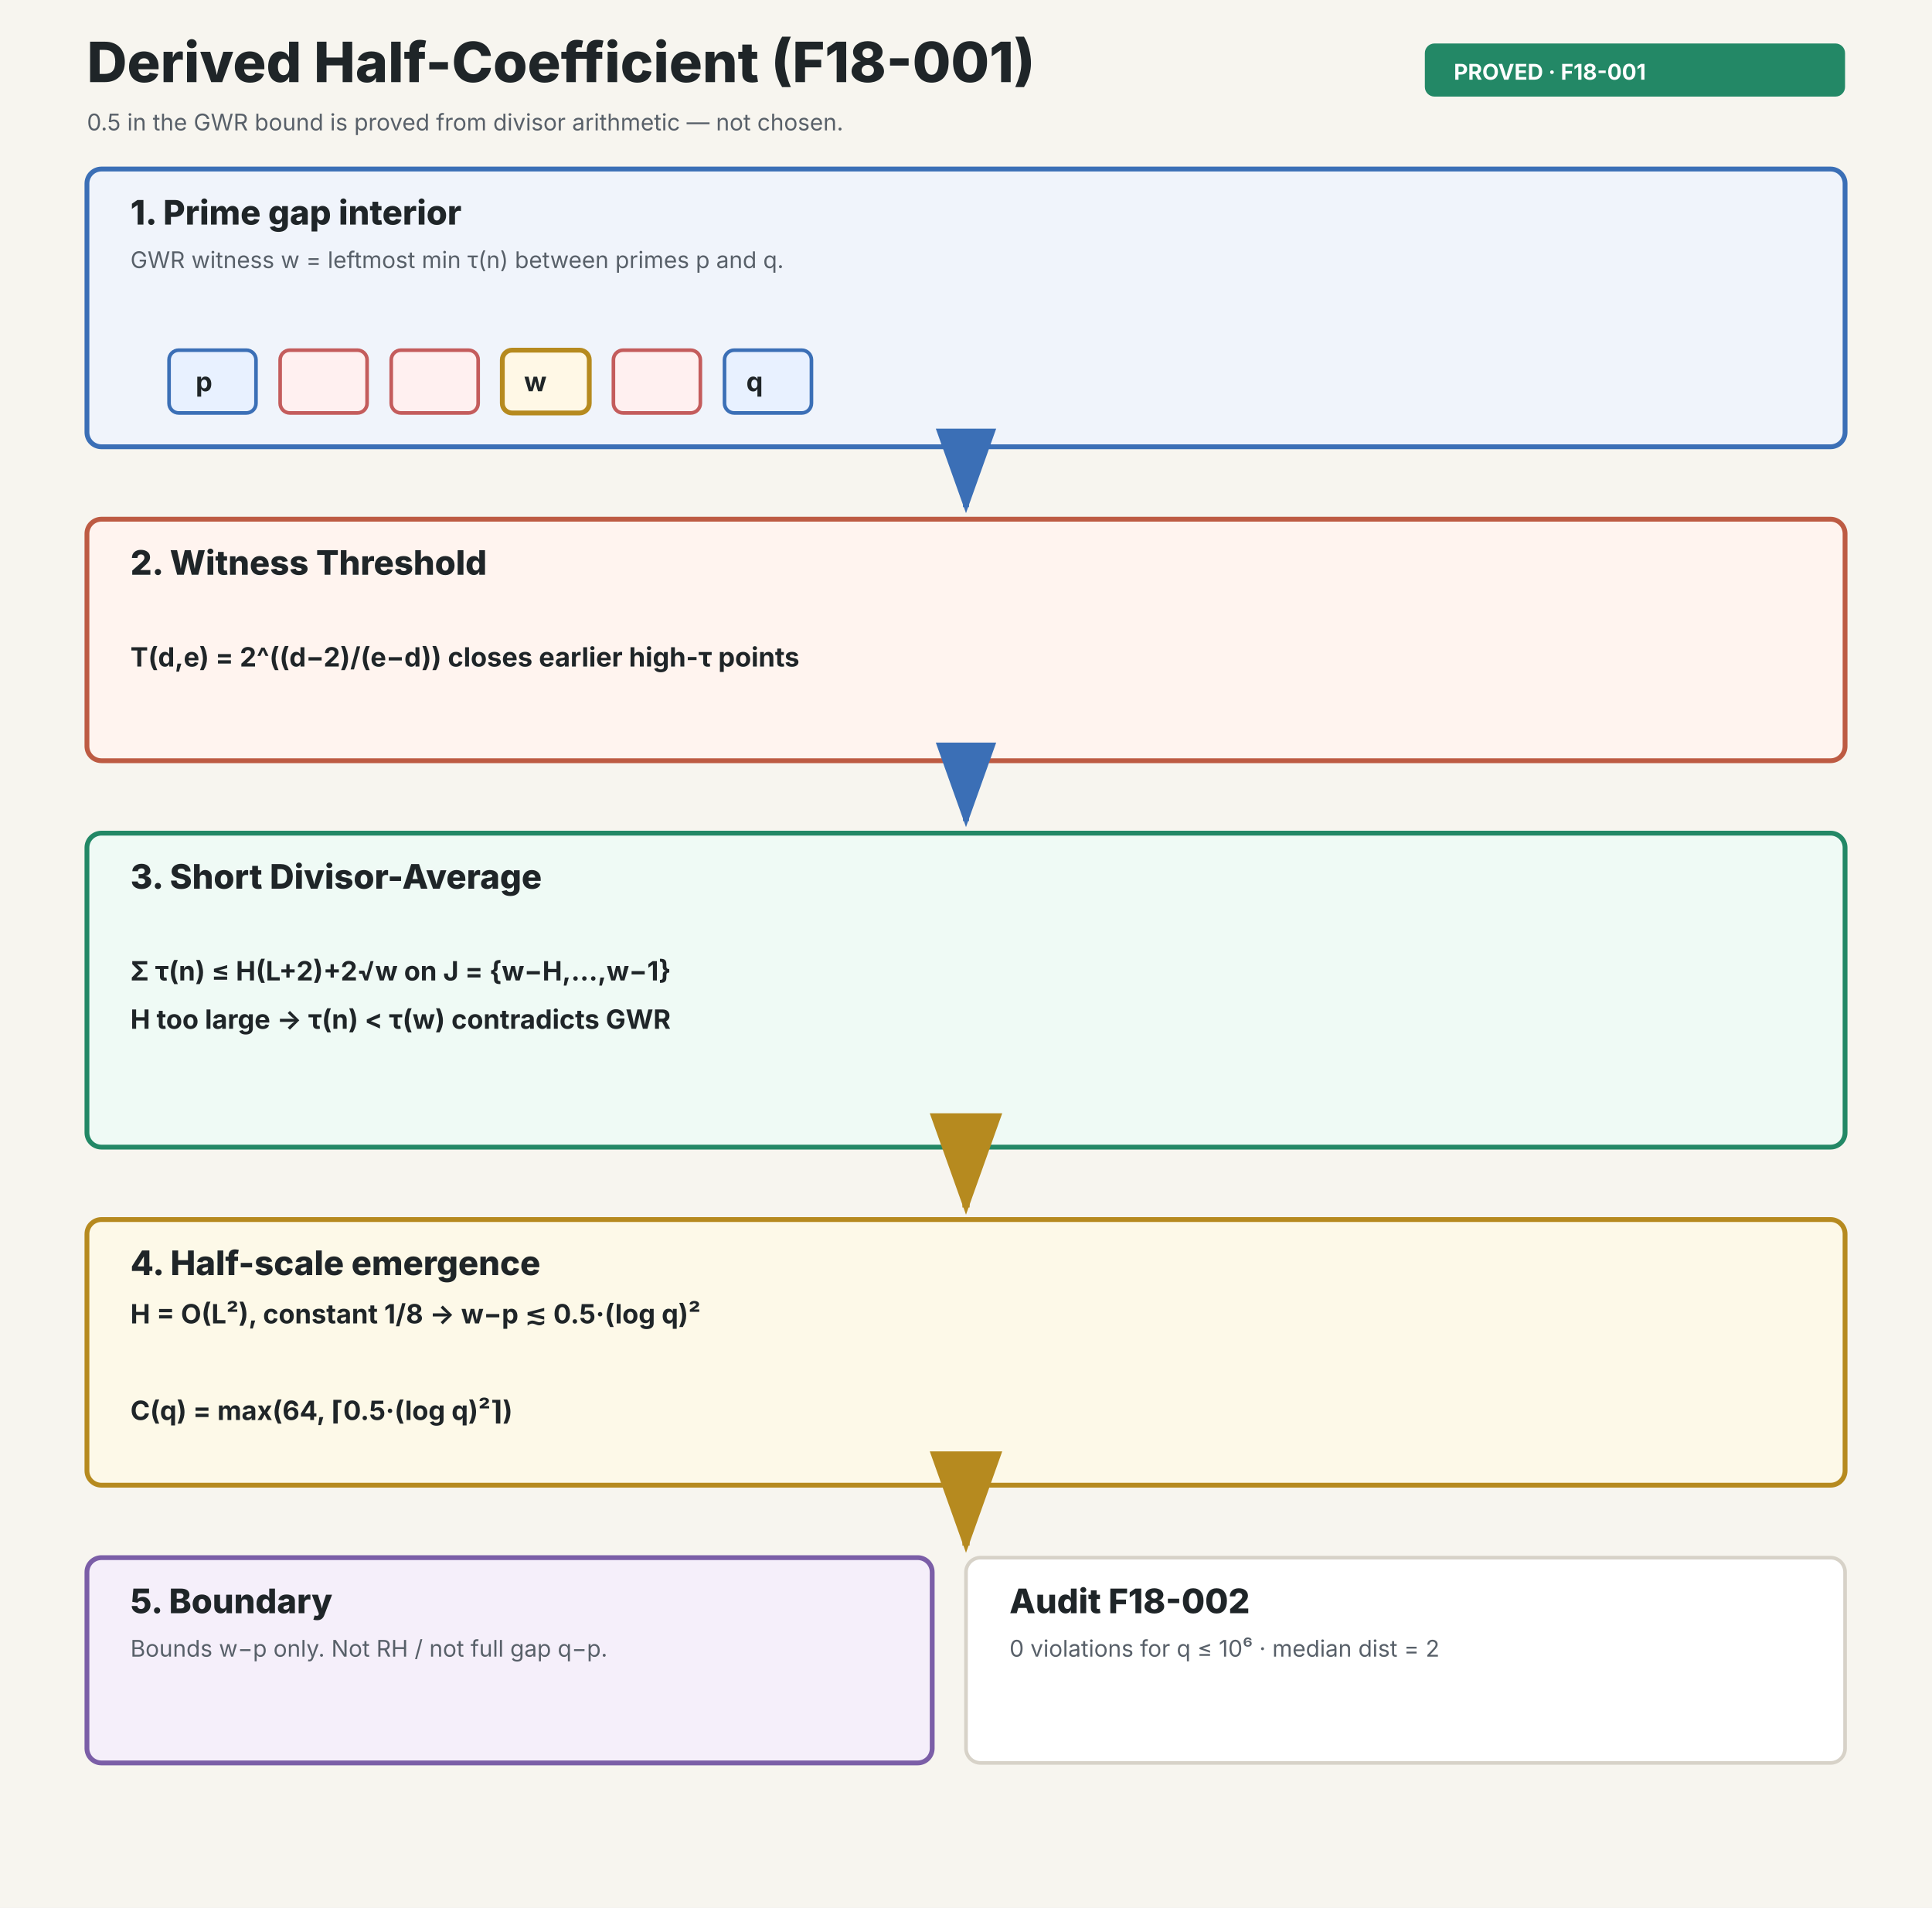
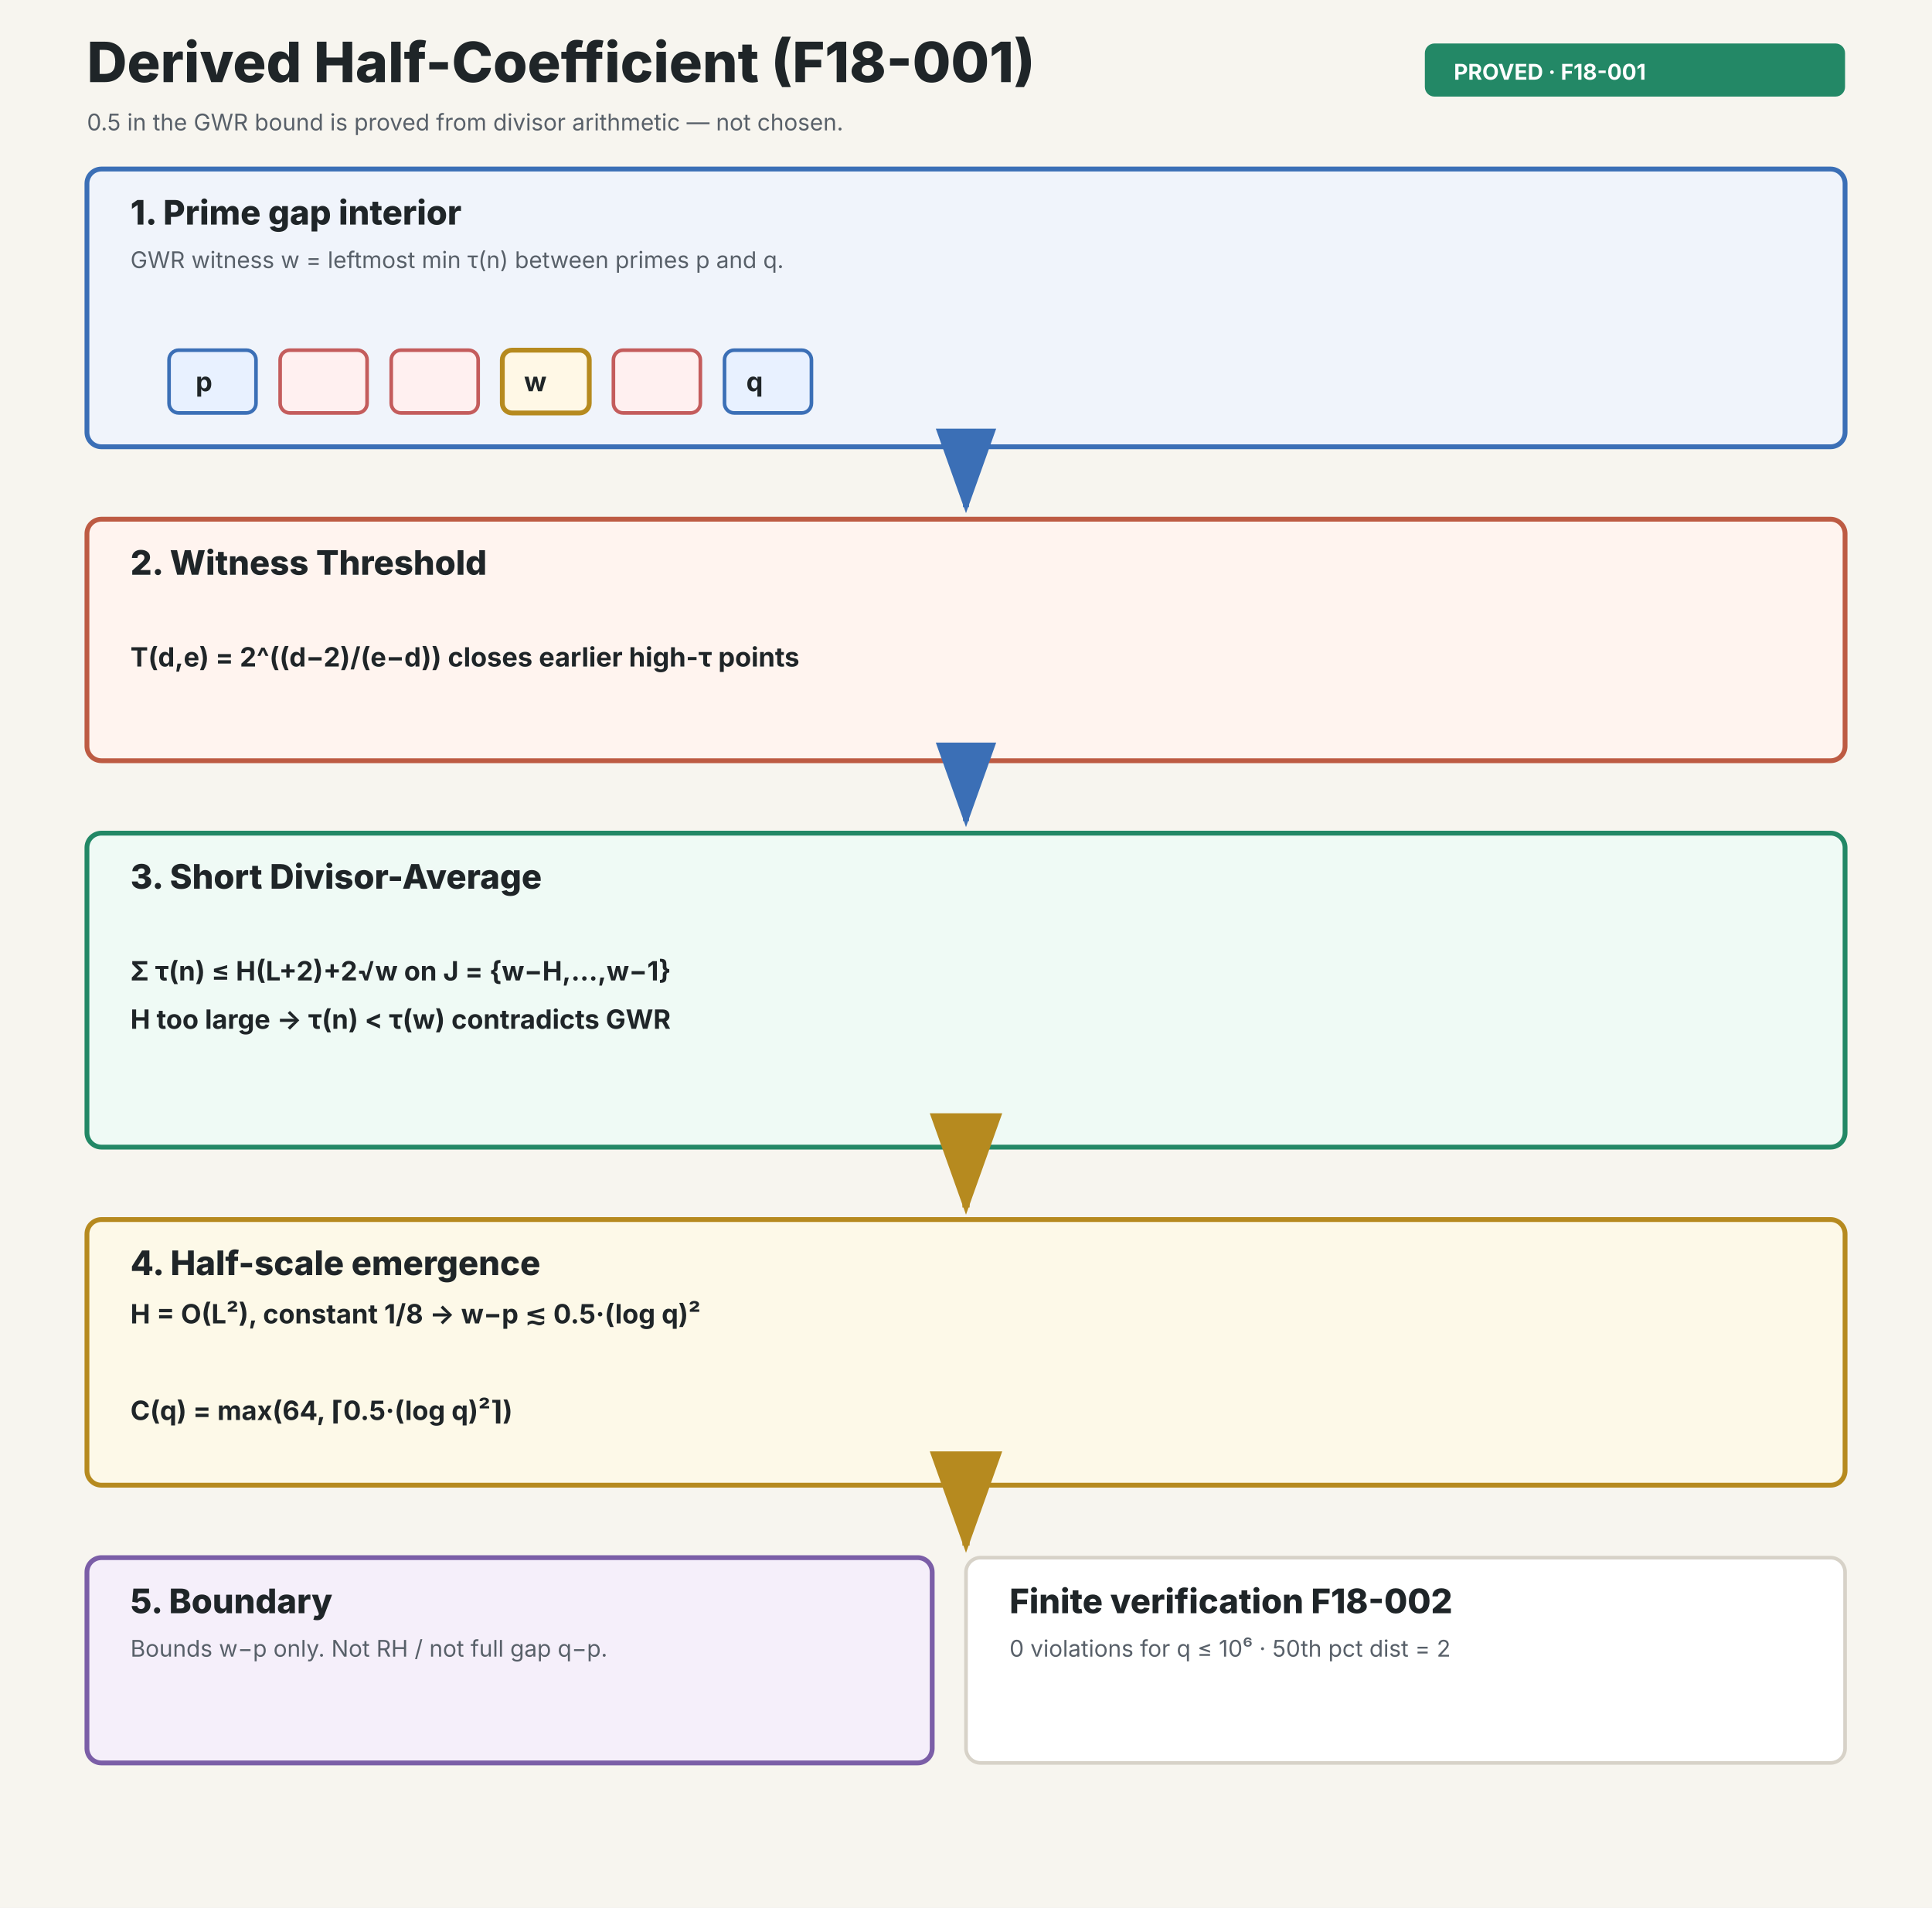
<svg xmlns="http://www.w3.org/2000/svg" width="1600" height="1580" viewBox="0 0 1600 1580">
  <defs>
    <style>
      .bg { fill: #f7f5ef; }
      .ink { fill: #1f2528; font-family: Inter, ui-sans-serif, system-ui, sans-serif; }
      .muted { fill: #586069; font-family: Inter, ui-sans-serif, system-ui, sans-serif; }
      .h1 { font-size: 46px; font-weight: 800; }
      .h2 { font-size: 28px; font-weight: 800; }
      .small { font-size: 19px; }
      .tiny { font-size: 16px; }
      .math { font-size: 22px; font-weight: 700; }
      .gap { fill: #f0f4fb; stroke: #3b6fb6; stroke-width: 4; rx: 12; }
      .gwr { fill: #fff4ef; stroke: #bd5b43; stroke-width: 4; rx: 12; }
      .avg { fill: #effaf5; stroke: #238866; stroke-width: 4; rx: 12; }
      .half { fill: #fdf9e8; stroke: #b68a1f; stroke-width: 4; rx: 12; }
      .bound { fill: #f5effa; stroke: #7b5ea7; stroke-width: 4; rx: 12; }
      .box { fill: #ffffff; stroke: #d7d2c8; stroke-width: 3; rx: 12; }
      .prime { fill: #e8f1ff; stroke: #3b6fb6; stroke-width: 3; rx: 8; }
      .comp { fill: #fff0f0; stroke: #c45c5c; stroke-width: 3; rx: 8; }
      .win { fill: #fff8e6; stroke: #b68a1f; stroke-width: 4; rx: 8; }
      .arrow { stroke: #3b6fb6; stroke-width: 5; fill: none; marker-end: url(#a); }
      .arrow-g { stroke: #b68a1f; stroke-width: 6; fill: none; marker-end: url(#b); }
      .badge { fill: #238866; }
      .badge-t { fill: #fff; font-size: 18px; font-weight: 700; font-family: Inter, sans-serif; }
    </style>
    <marker id="a" markerWidth="14" markerHeight="10" refX="13" refY="5" orient="auto">
      <path d="M0,0 L14,5 L0,10 Z" fill="#3b6fb6" />
    </marker>
    <marker id="b" markerWidth="14" markerHeight="10" refX="13" refY="5" orient="auto">
      <path d="M0,0 L14,5 L0,10 Z" fill="#b68a1f" />
    </marker>
  </defs>
  <rect class="bg" width="1600" height="1580" />
  <text class="ink h1" x="72" y="68">Derived Half-Coefficient (F18-001)</text>
  <text class="muted small" x="72" y="108">0.5 in the GWR bound is proved from divisor arithmetic — not chosen.</text>
  <rect class="badge" x="1180" y="36" width="348" height="44" rx="8" />
  <text class="badge-t" x="1204" y="66">PROVED · F18-001</text>
  <rect class="gap" x="72" y="140" width="1456" height="230" />
  <text class="ink h2" x="108" y="186">1. Prime gap interior</text>
  <text class="muted small" x="108" y="222">GWR witness w = leftmost min τ(n) between primes p and q.</text>
  <rect class="prime" x="140" y="290" width="72" height="52" />
  <rect class="comp" x="232" y="290" width="72" height="52" />
  <rect class="comp" x="324" y="290" width="72" height="52" />
  <rect class="win" x="416" y="290" width="72" height="52" />
  <rect class="comp" x="508" y="290" width="72" height="52" />
  <rect class="prime" x="600" y="290" width="72" height="52" />
  <text class="ink math" x="162" y="324">p</text>
  <text class="ink math" x="434" y="324">w</text>
  <text class="ink math" x="618" y="324">q</text>
  <path class="arrow" d="M800 380 L800 420" />
  <rect class="gwr" x="72" y="430" width="1456" height="200" />
  <text class="ink h2" x="108" y="476">2. Witness Threshold</text>
  <text class="ink math" x="108" y="552">T(d,e) = 2^((d−2)/(e−d)) closes earlier high-τ points</text>
  <path class="arrow" d="M800 640 L800 680" />
  <rect class="avg" x="72" y="690" width="1456" height="260" />
  <text class="ink h2" x="108" y="736">3. Short Divisor-Average</text>
  <text class="ink math" x="108" y="812">Σ τ(n) ≤ H(L+2)+2√w on J = {w−H,…,w−1}</text>
  <text class="ink math" x="108" y="852">H too large → τ(n) &lt; τ(w) contradicts GWR</text>
  <path class="arrow-g" d="M800 960 L800 1000" />
  <rect class="half" x="72" y="1010" width="1456" height="220" />
  <text class="ink h2" x="108" y="1056">4. Half-scale emergence</text>
  <text class="ink math" x="108" y="1096">H = O(L²), constant 1/8 → w−p ≲ 0.5·(log q)²</text>
  <text class="ink math" x="108" y="1176">C(q) = max(64, ⌈0.5·(log q)²⌉)</text>
  <path class="arrow-g" d="M800 1240 L800 1280" />
  <rect class="bound" x="72" y="1290" width="700" height="170" />
  <text class="ink h2" x="108" y="1336">5. Boundary</text>
  <text class="muted small" x="108" y="1372">Bounds w−p only. Not RH / not full gap q−p.</text>
  <rect class="box" x="800" y="1290" width="728" height="170" />
-   <text class="ink h2" x="836" y="1336">Audit F18-002</text>
-   <text class="muted small" x="836" y="1372">0 violations for q ≤ 10⁶ · median dist = 2</text>
+   <text class="ink h2" x="836" y="1336">Finite verification F18-002</text>
+   <text class="muted small" x="836" y="1372">0 violations for q ≤ 10⁶ · 50th pct dist = 2</text>
</svg>
